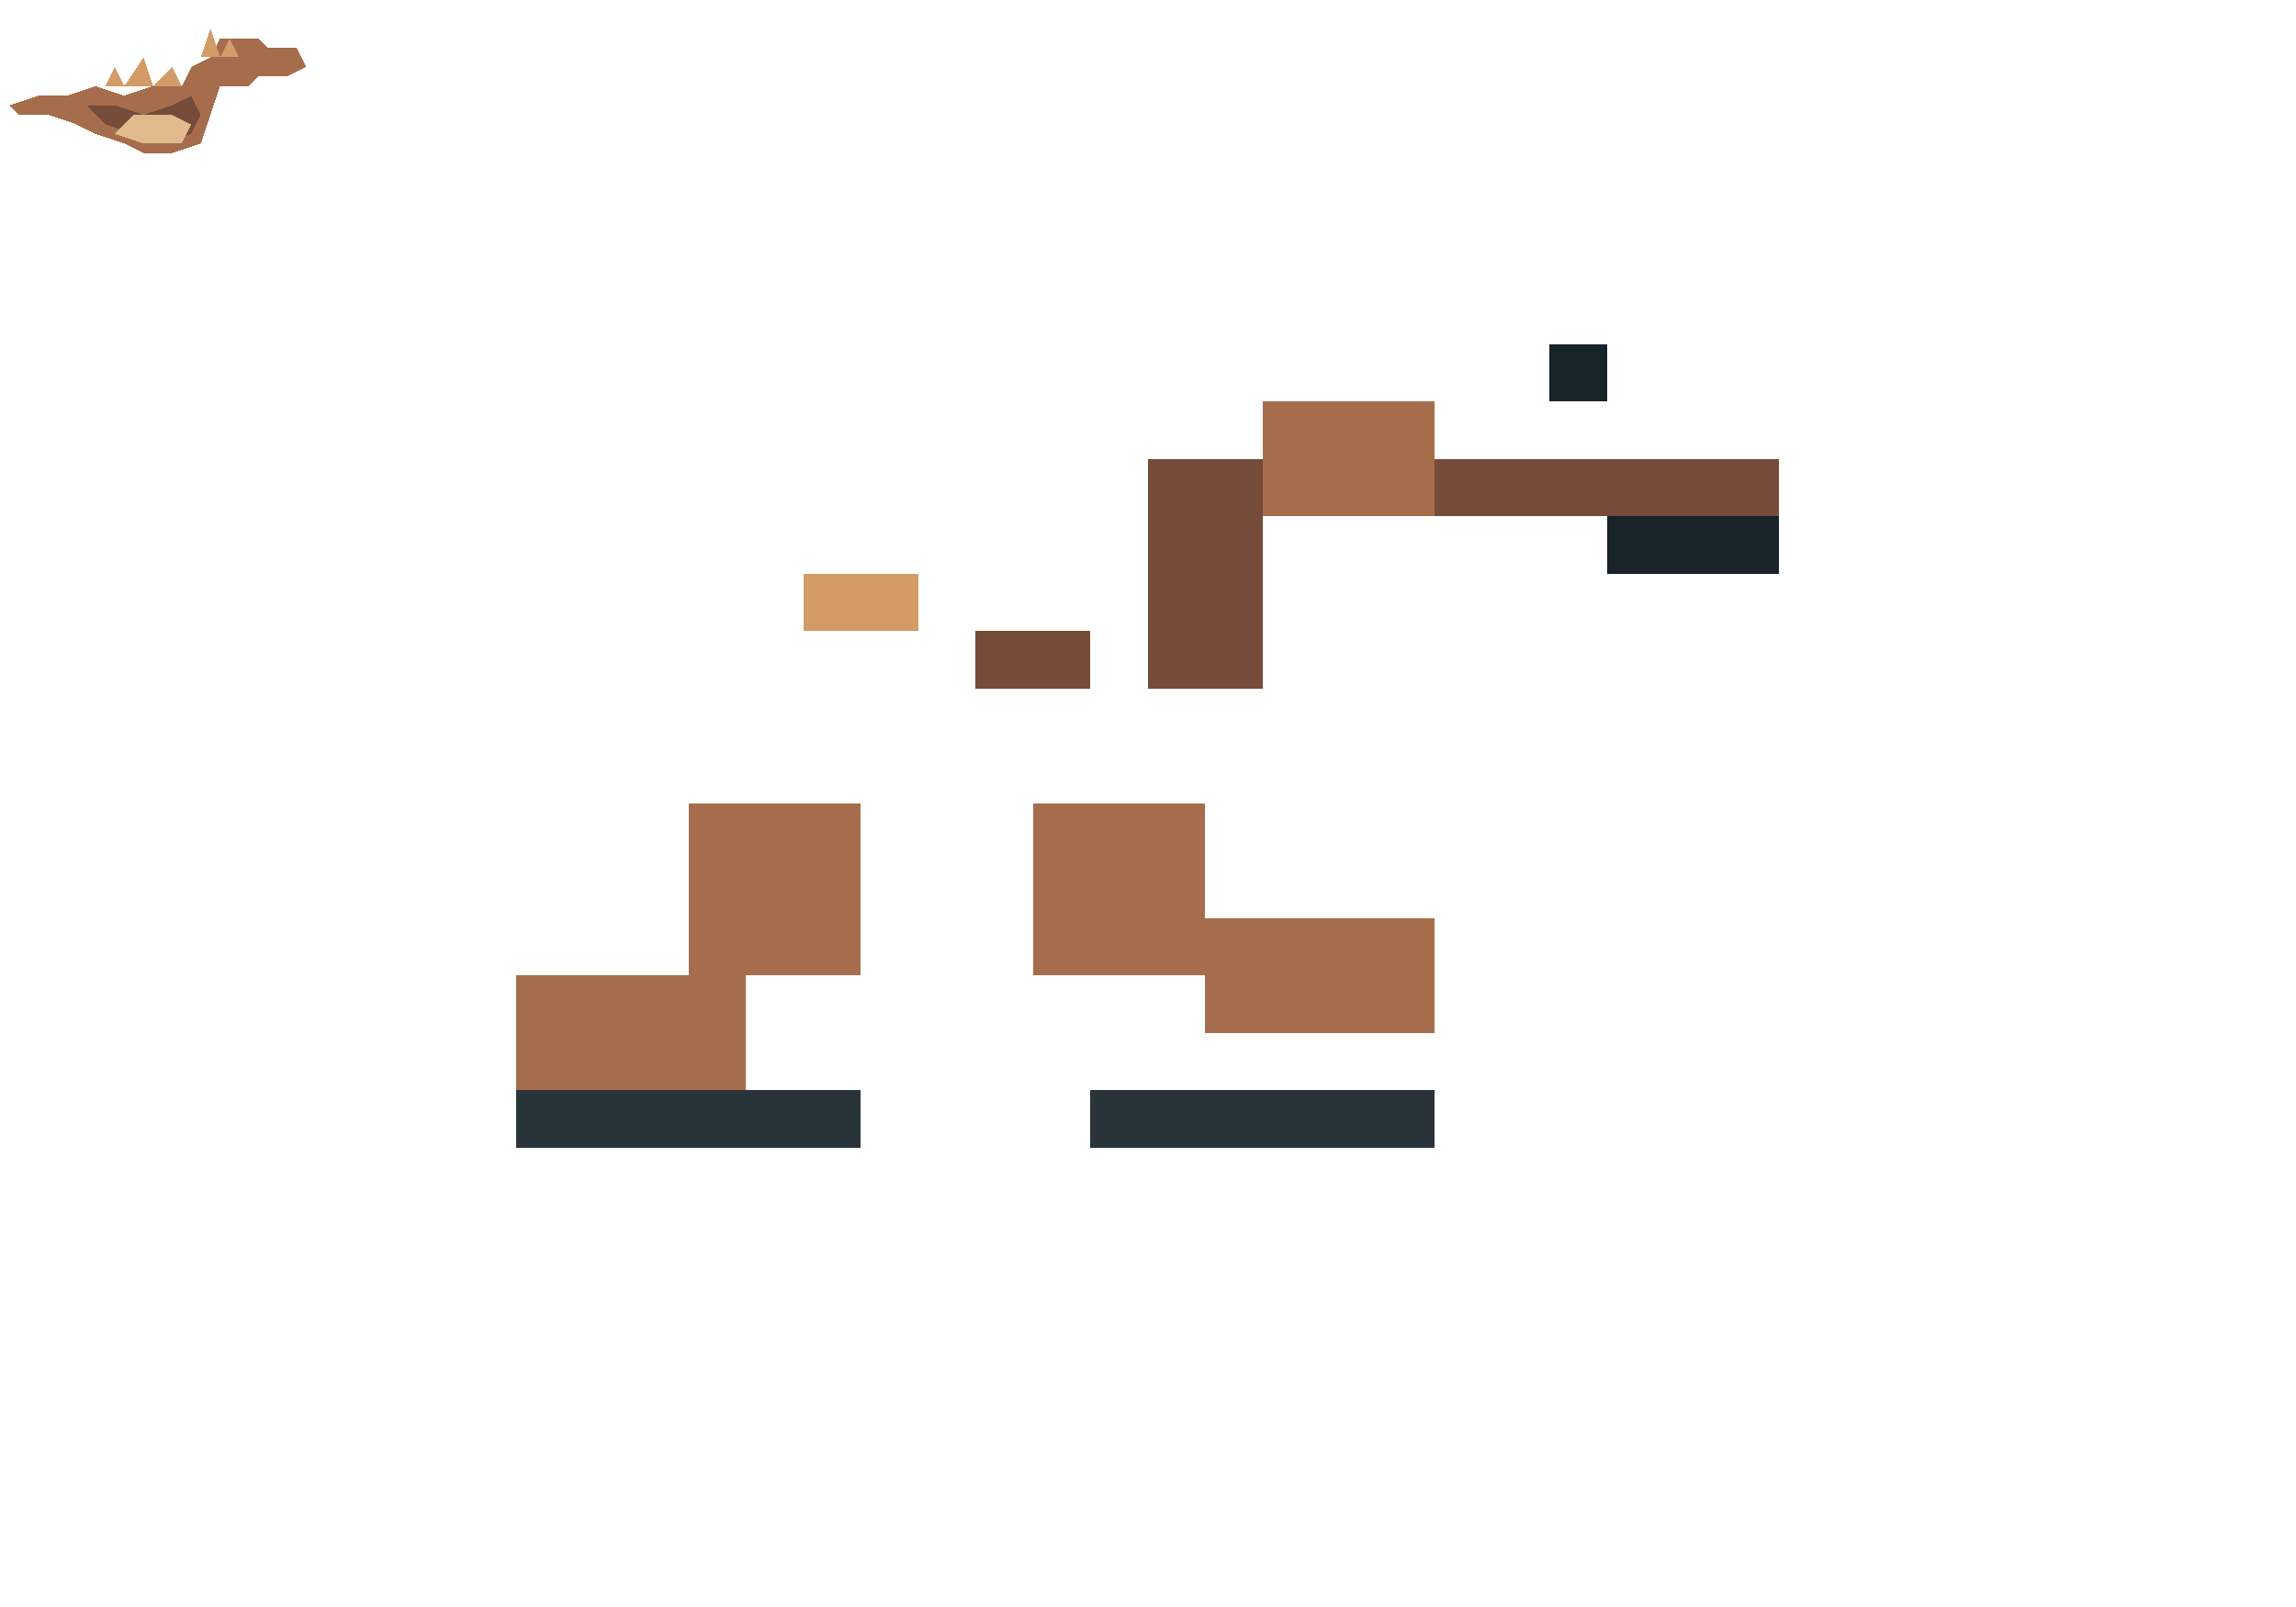
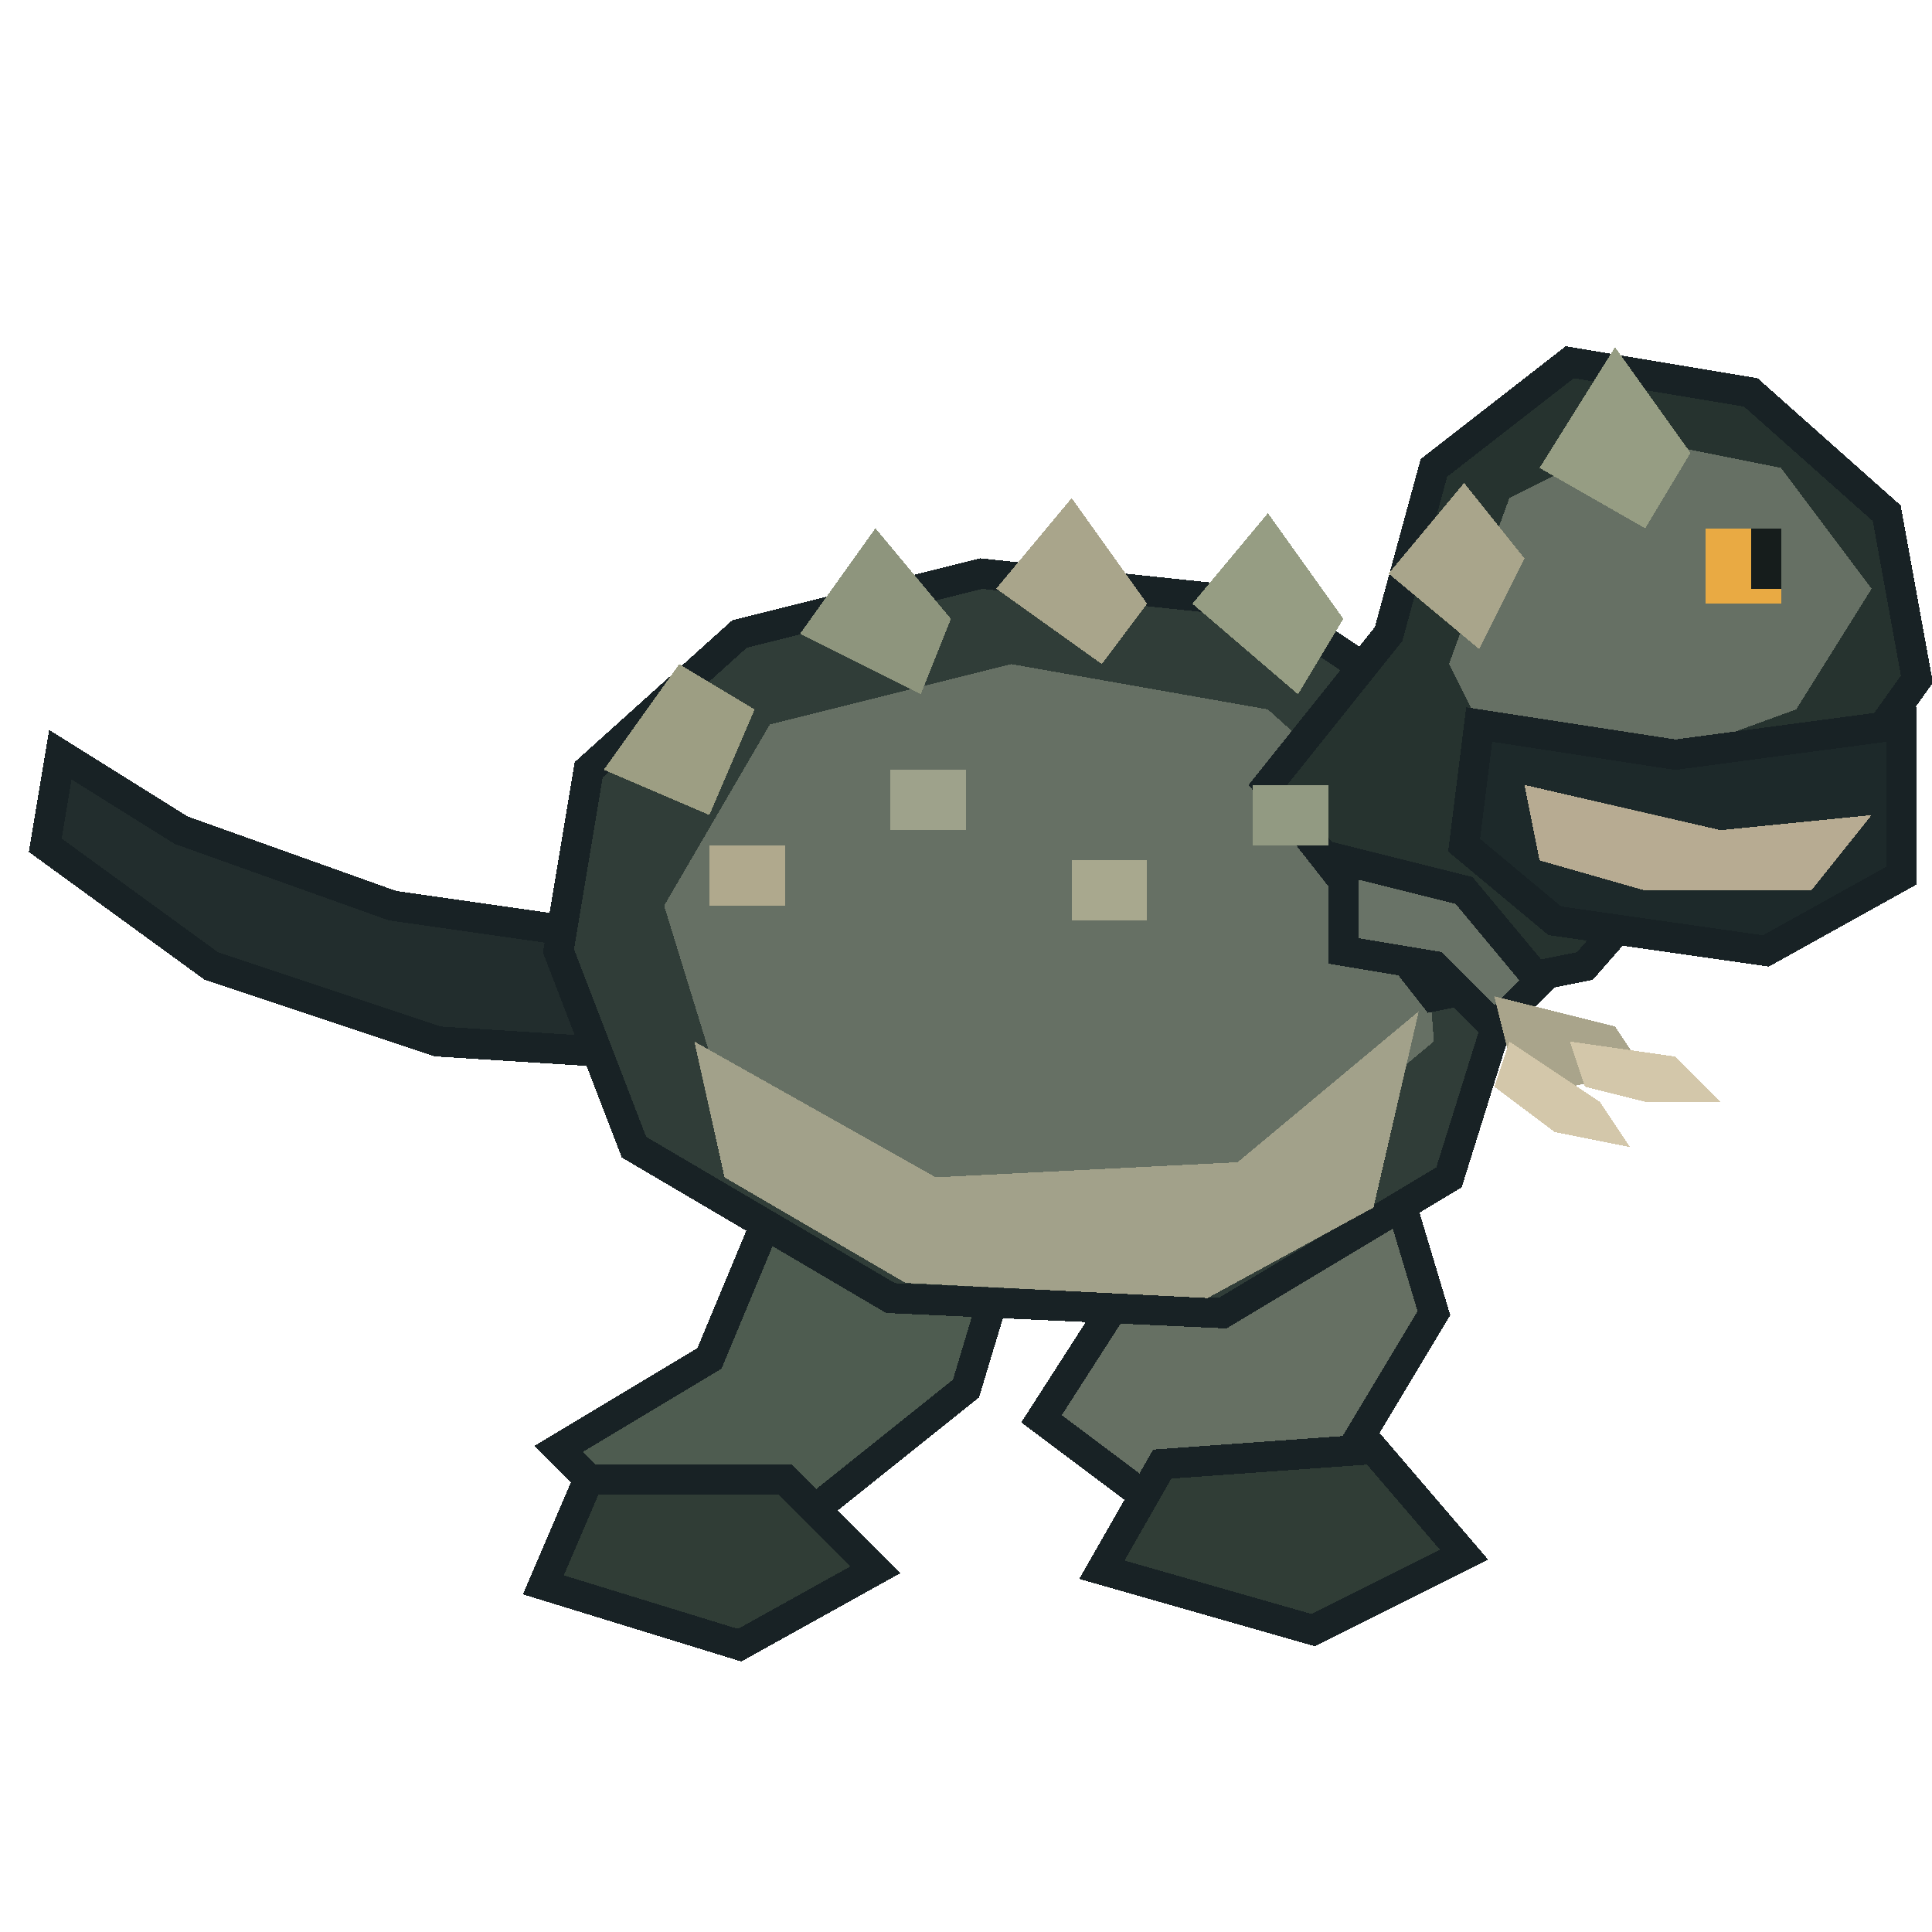
- <svg xmlns="http://www.w3.org/2000/svg" viewBox="0 0 240 168" shape-rendering="crispEdges">
-   <rect width="240" height="168" fill="none" />
-   <polygon points="7,10 10,9 13,10 16,9 19,9 20,7 22,6 23,4 27,4 28,5 31,5 32,7 30,8 27,8 26,9 23,9 22,12 21,15 18,16 15,16 13,15 10,14 8,13 5,12 2,12 1,11 4,10" fill="#a66d4c" />
-   <polygon points="9,11 12,11 15,12 18,11 20,10 21,12 20,14 17,15 14,14 11,13" fill="#754b3a" />
-   <polygon points="14,12 18,12 20,13 19,15 15,15 12,14" fill="#e0b98d" />
-   <rect x="120" y="48" width="12" height="24" fill="#754b3a" />
-   <rect x="132" y="42" width="18" height="12" fill="#a66d4c" />
-   <rect x="150" y="48" width="18" height="6" fill="#754b3a" />
-   <polygon points="11,9 12,7 13,9 15,6 16,9 18,7 19,9" fill="#d39b68" />
-   <polygon points="21,6 22,3 23,6 24,4 25,6" fill="#d39b68" />
-   <rect x="162" y="48" width="24" height="6" fill="#754b3a" />
-   <rect x="168" y="54" width="18" height="6" fill="#18232a" />
-   <rect x="162" y="36" width="6" height="6" fill="#ffe36b" />
-   <rect x="162" y="36" width="6" height="6" fill="#18232a" />
-   <rect x="72" y="84" width="18" height="18" fill="#a66d4c" />
-   <rect x="108" y="84" width="18" height="18" fill="#a66d4c" />
-   <rect x="54" y="102" width="24" height="12" fill="#a66d4c" />
-   <rect x="126" y="96" width="24" height="12" fill="#a66d4c" />
-   <rect x="54" y="114" width="36" height="6" fill="#29343a" />
-   <rect x="114" y="114" width="36" height="6" fill="#29343a" />
-   <rect x="84" y="60" width="12" height="6" fill="#d39b68" />
-   <rect x="102" y="66" width="12" height="6" fill="#754b3a" />
+ <svg xmlns="http://www.w3.org/2000/svg" viewBox="0 0 128 128" shape-rendering="crispEdges" role="img" aria-label="Vasti" data-character="Vasti" data-species="Vastatosaurus rex" data-origin="King Kong 2005" data-pose="jump" data-anatomy="armored tyrannosaur skull three-fingered forelimbs">
+   <g>
+     <g stroke="#182225" stroke-width="2" stroke-linejoin="miter">
+       <polygon points="52,78 67,82 64,92 54,100 43,102 37,96 47,90" fill="#4e5c50" />
+       <polygon points="78,80 92,77 95,87 89,97 77,100 69,94" fill="#667063" />
+       <polygon points="39,98 52,98 58,104 49,109 36,105" fill="#303d36" />
+       <polygon points="77,97 91,96 97,103 87,108 73,104" fill="#303d36" />
+     </g>
+     <g stroke="#182225" stroke-width="2" stroke-linejoin="miter">
+       <polygon points="53,58 40,62 26,60 12,55 4,50 3,56 14,64 29,69 45,70 58,67" fill="#222d2d" />
+       <polygon points="37,63 39,51 49,42 65,38 84,40 96,48 101,62 96,78 81,87 59,86 42,76" fill="#303d38" />
+       <polygon points="44,60 51,48 67,44 84,47 94,56 95,69 83,79 62,80 48,73" fill="#667064" stroke="none" />
+       <polygon points="46,69 62,78 82,77 94,67 91,80 80,86 60,85 48,78" fill="#a2a18a" stroke="none" />
+       <polygon points="84,52 92,42 95,31 104,24 116,26 125,34 127,45 122,52 112,56 105,64 95,66" fill="#26332f" />
+       <polygon points="96,44 100,33 108,29 118,31 124,39 119,47 108,51 100,52" fill="#667064" stroke="none" />
+       <polygon points="98,48 111,50 126,48 126,58 117,63 103,61 97,56" fill="#1d292a" />
+       <polygon points="101,52 114,55 124,54 120,59 109,59 102,57" fill="#b7ab92" stroke="none" />
+       <polygon points="40,51 45,44 50,47 47,54" fill="#9d9e83" stroke="none" />
+       <polygon points="53,42 58,35 63,41 61,46" fill="#8e957d" stroke="none" />
+       <polygon points="66,39 71,33 76,40 73,44" fill="#a9a58b" stroke="none" />
+       <polygon points="79,40 84,34 89,41 86,46" fill="#969d83" stroke="none" />
+       <polygon points="92,38 97,32 101,37 98,43" fill="#a9a58b" stroke="none" />
+       <polygon points="102,31 107,23 112,30 109,35" fill="#969d83" stroke="none" />
+       <rect x="47" y="56" width="5" height="4" fill="#b0a98d" stroke="none" />
+       <rect x="59" y="51" width="5" height="4" fill="#9ea28b" stroke="none" />
+       <rect x="71" y="57" width="5" height="4" fill="#a8a88e" stroke="none" />
+       <rect x="83" y="52" width="5" height="4" fill="#929a82" stroke="none" />
+       <polygon points="89,57 97,59 102,65 99,68 95,64 89,63" fill="#697367" />
+       <polygon points="99,66 107,68 109,71 104,72 100,70" fill="#a9a48b" stroke="none" />
+       <polygon points="104,69 111,70 114,73 109,73 105,72" fill="#d3c7aa" stroke="none" />
+       <polygon points="100,69 106,73 108,76 103,75 99,72" fill="#d3c7aa" stroke="none" />
+       <rect x="113" y="35" width="5" height="5" fill="#e9aa43" stroke="none" />
+       <rect x="116" y="35" width="2" height="4" fill="#161d1c" stroke="none" />
+     </g>
+   </g>
</svg>
